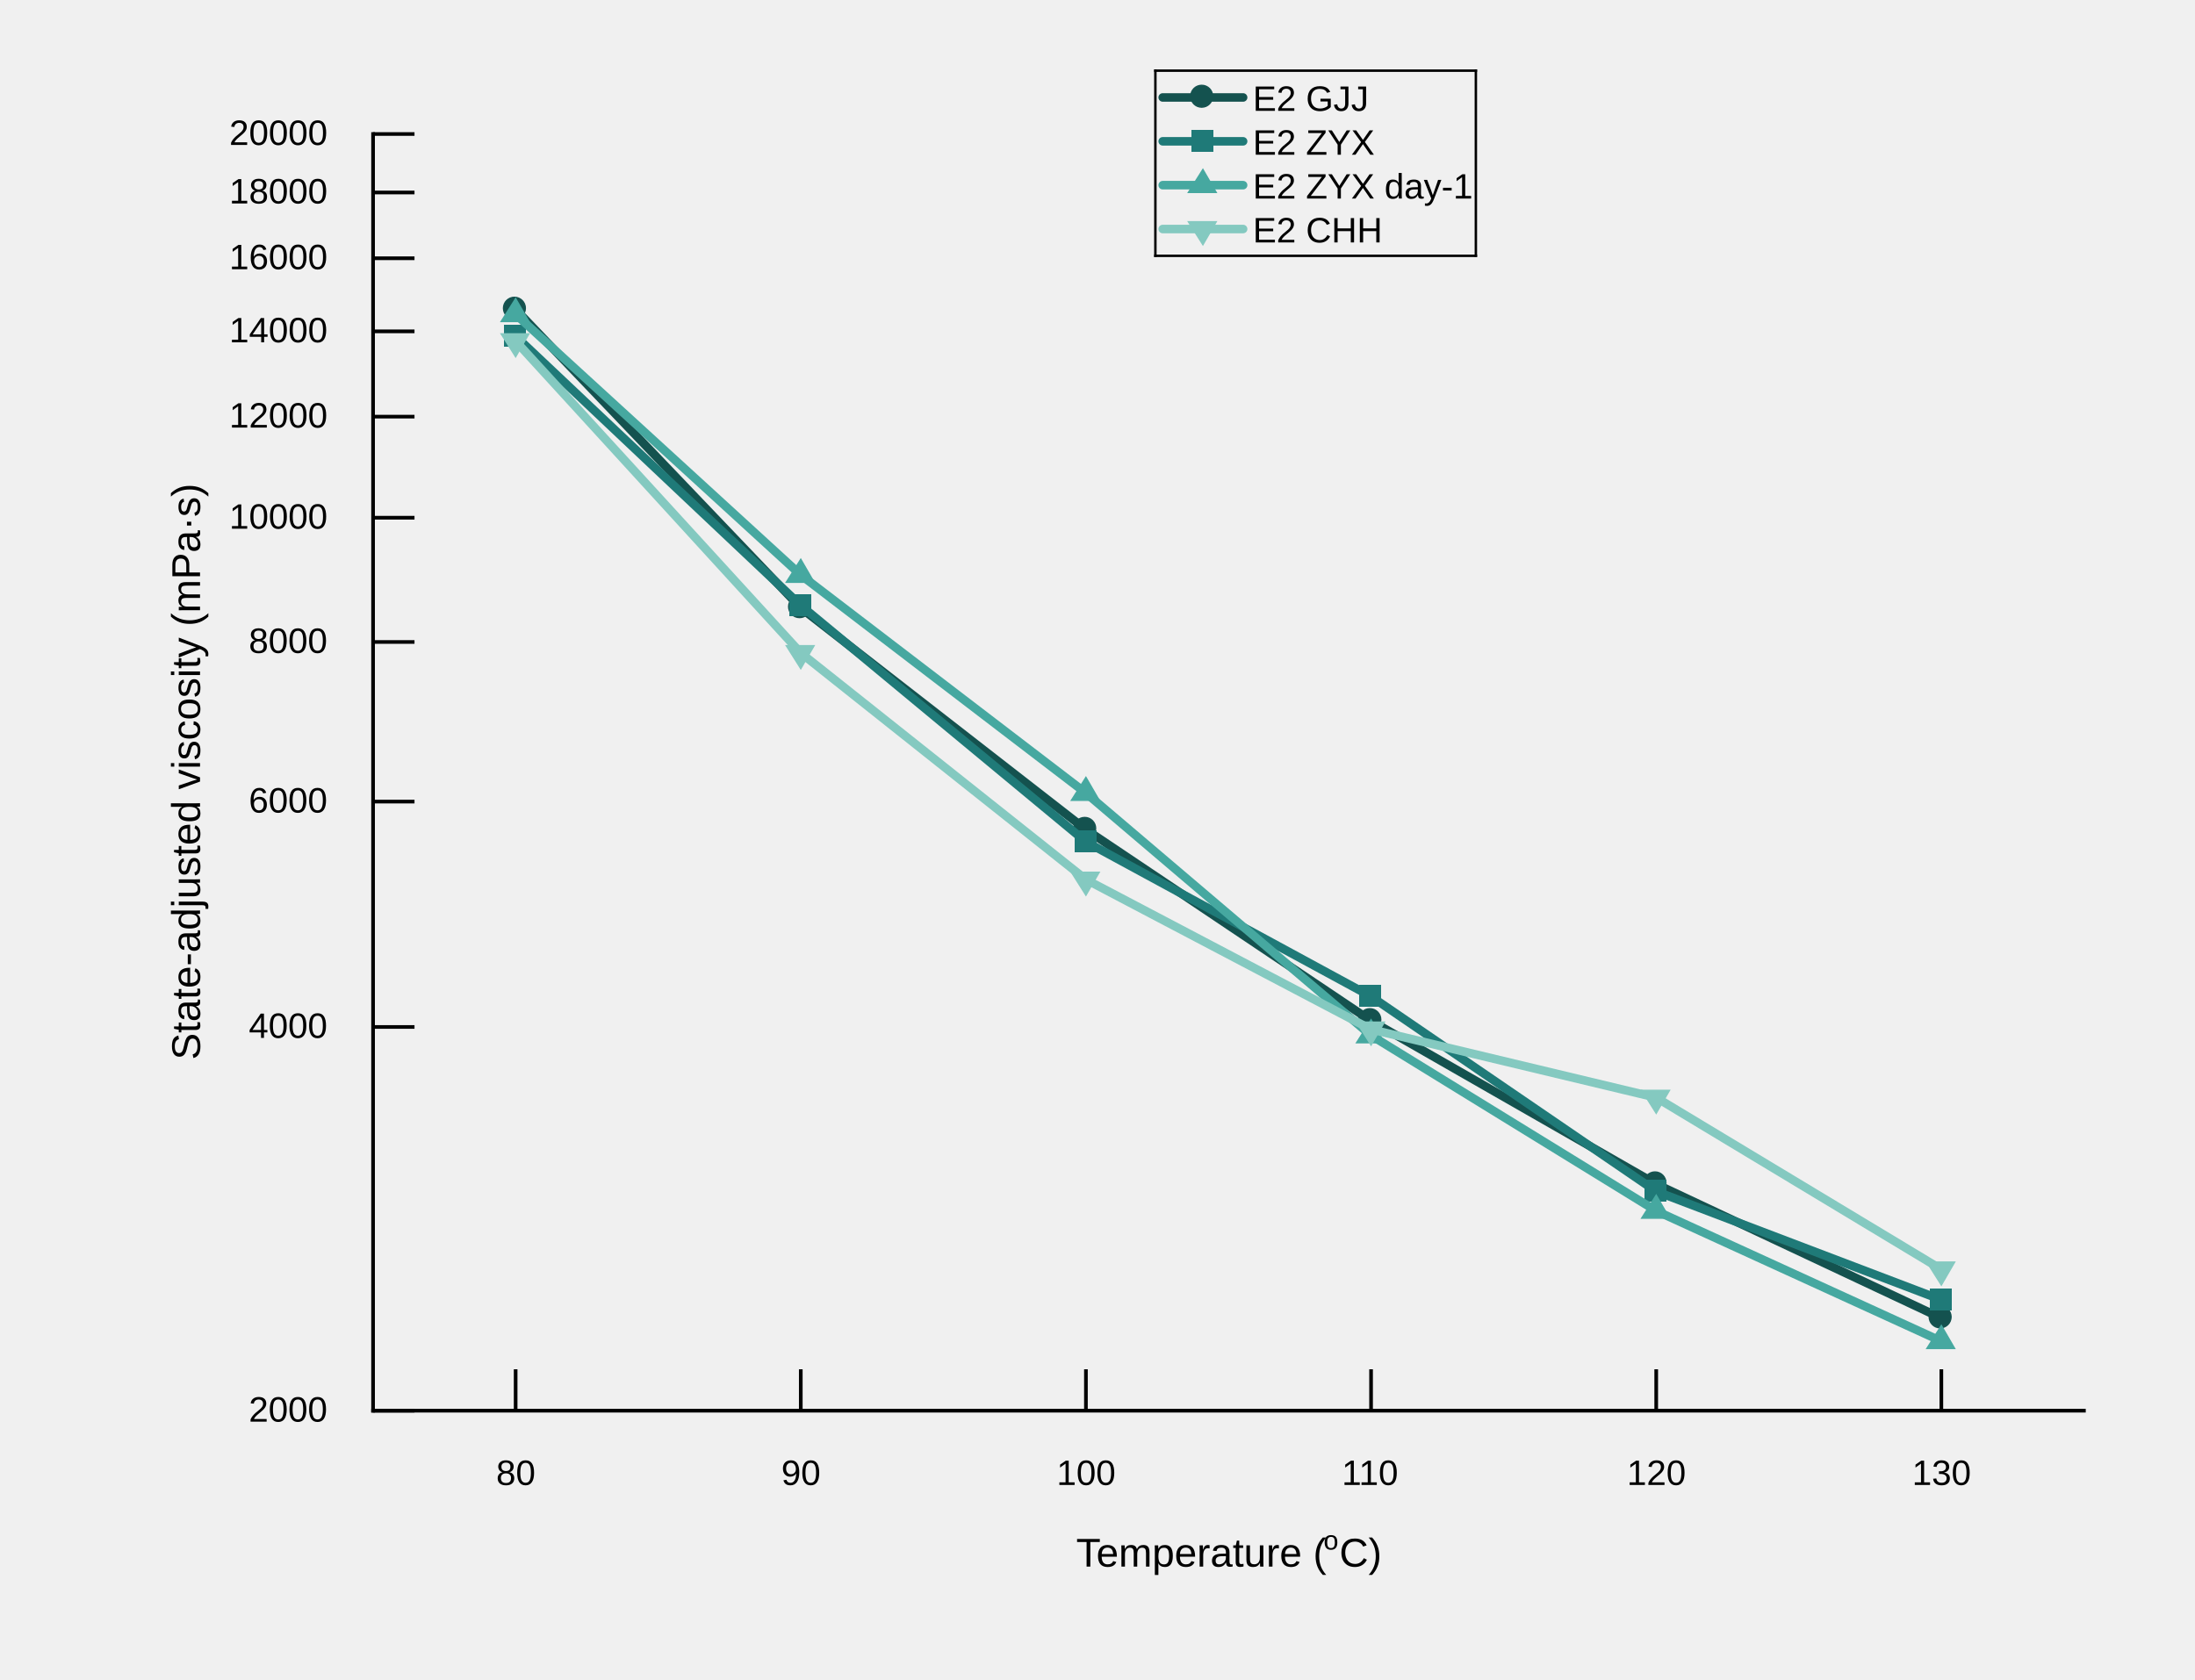
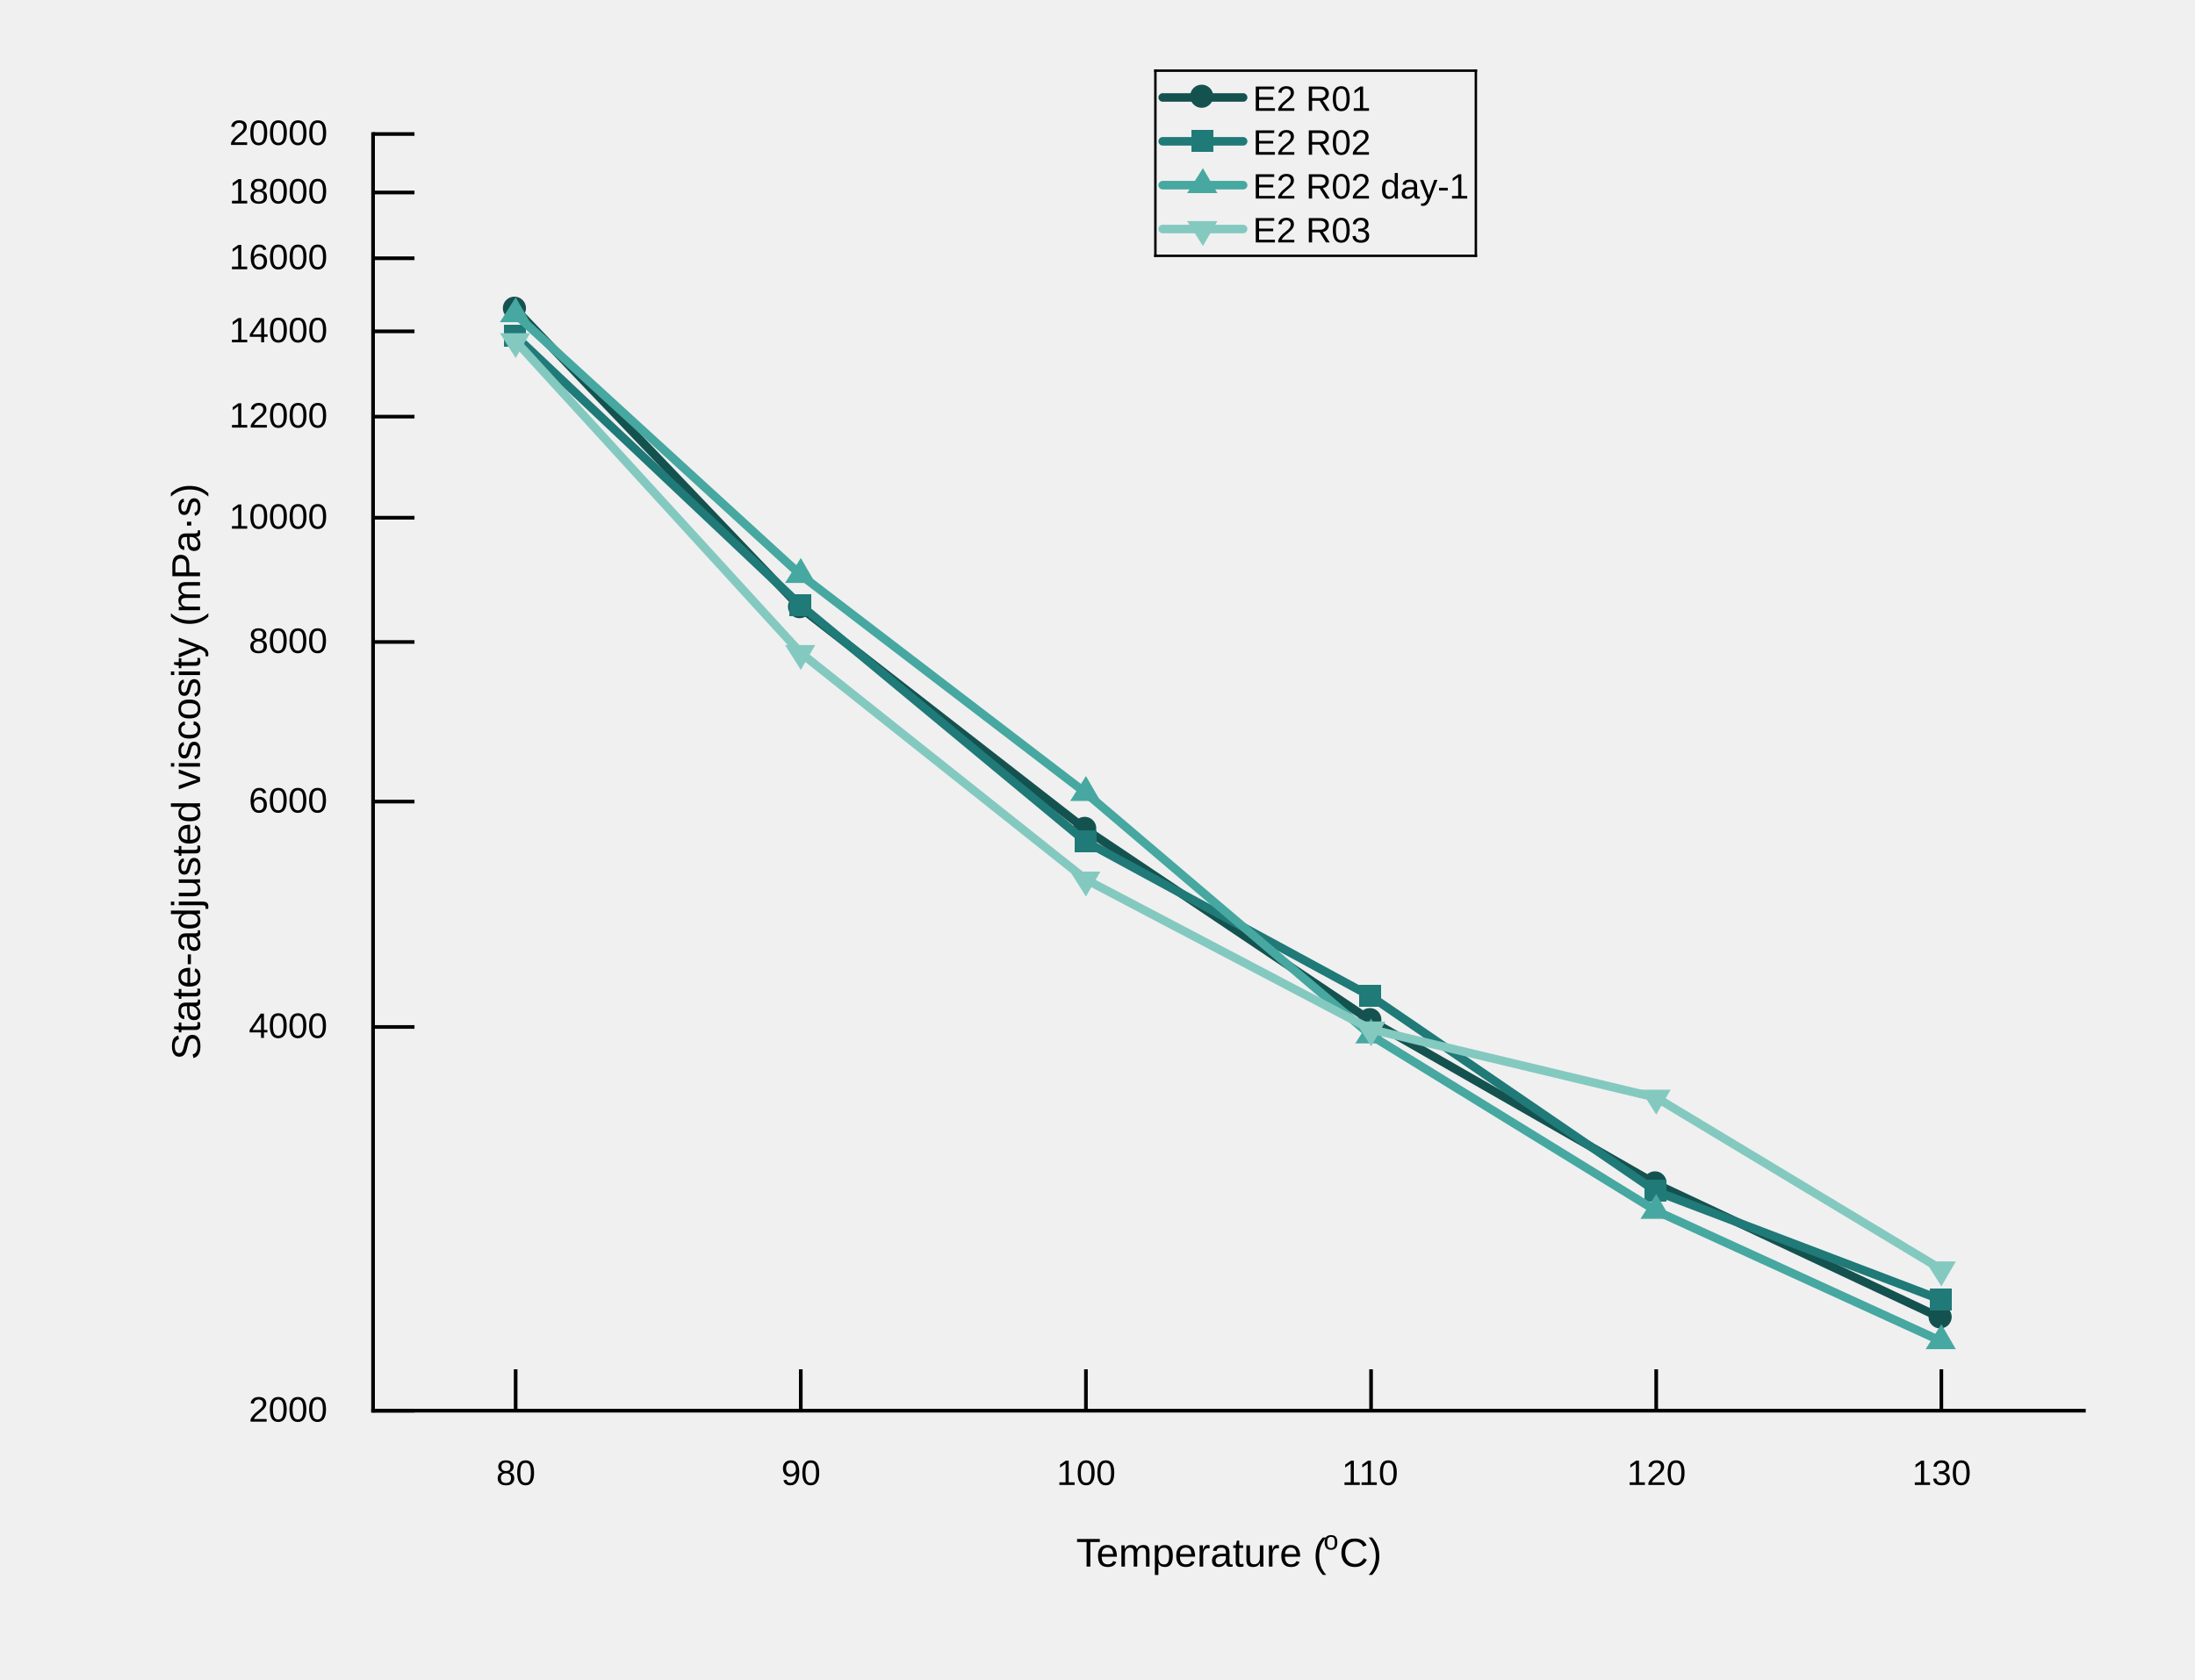
<svg xmlns="http://www.w3.org/2000/svg" xmlns:ns1="http://www.originlab.com/namespaces/olab" viewBox="0,0 1801,1379" width="2000px" height="1531.11px">
  <defs>
    <mask id="Cp_1">
      <rect x="306" y="110" width="1405" height="1049" fill="white" />
    </mask>
  </defs>
  <g mask="url(#Cp_1)">
    <rect x="0" y="0" width="1801" height="1379" visibility="hidden" fill="none" opacity="0" />
    <polyline points="423,254 657,499 891,681 1125,838 1359,972 1593,1082" style="stroke: #14524F;stroke-width: 7;stroke-linecap:round;stroke-linejoin:round" fill="none" ns1:comment="" />
    <circle cx="422" cy="253" r="9" fill="#14524F" fill-rule="evenodd" style="stroke: #14524F;stroke-width: 1" ns1:comment="" />
    <circle cx="656" cy="498" r="9" fill="#14524F" fill-rule="evenodd" style="stroke: #14524F;stroke-width: 1" ns1:comment="" />
    <circle cx="890" cy="680" r="9" fill="#14524F" fill-rule="evenodd" style="stroke: #14524F;stroke-width: 1" ns1:comment="" />
    <circle cx="1124" cy="837" r="9" fill="#14524F" fill-rule="evenodd" style="stroke: #14524F;stroke-width: 1" ns1:comment="" />
    <circle cx="1358" cy="971" r="9" fill="#14524F" fill-rule="evenodd" style="stroke: #14524F;stroke-width: 1" ns1:comment="" />
    <circle cx="1592" cy="1081" r="9" fill="#14524F" fill-rule="evenodd" style="stroke: #14524F;stroke-width: 1" ns1:comment="" />
    <polyline points="423,276 657,497 891,691 1125,818 1359,978 1593,1067" style="stroke: #1F7A78;stroke-width: 7;stroke-linecap:round;stroke-linejoin:round" fill="none" ns1:comment="" />
    <rect x="414" y="267" width="17" height="17" shape-rendering="crispEdges" fill="#1F7A78" fill-rule="evenodd" style="stroke: #1F7A78;stroke-width: 1" ns1:comment="" />
    <rect x="648" y="488" width="17" height="17" shape-rendering="crispEdges" fill="#1F7A78" fill-rule="evenodd" style="stroke: #1F7A78;stroke-width: 1" ns1:comment="" />
    <rect x="882" y="682" width="17" height="17" shape-rendering="crispEdges" fill="#1F7A78" fill-rule="evenodd" style="stroke: #1F7A78;stroke-width: 1" ns1:comment="" />
    <rect x="1116" y="809" width="17" height="17" shape-rendering="crispEdges" fill="#1F7A78" fill-rule="evenodd" style="stroke: #1F7A78;stroke-width: 1" ns1:comment="" />
    <rect x="1350" y="969" width="17" height="17" shape-rendering="crispEdges" fill="#1F7A78" fill-rule="evenodd" style="stroke: #1F7A78;stroke-width: 1" ns1:comment="" />
    <rect x="1584" y="1058" width="17" height="17" shape-rendering="crispEdges" fill="#1F7A78" fill-rule="evenodd" style="stroke: #1F7A78;stroke-width: 1" ns1:comment="" />
    <polyline points="423,258 657,472 891,651 1125,850 1359,994 1593,1101" style="stroke: #46A8A0;stroke-width: 7;stroke-linecap:round;stroke-linejoin:round" fill="none" ns1:comment="" />
    <polygon points="423,245 434,264 411,264" fill="#46A8A0" fill-rule="evenodd" style="stroke: #46A8A0;stroke-width: 1" ns1:comment="" />
    <polygon points="657,459 668,478 645,478" fill="#46A8A0" fill-rule="evenodd" style="stroke: #46A8A0;stroke-width: 1" ns1:comment="" />
    <polygon points="891,638 902,657 879,657" fill="#46A8A0" fill-rule="evenodd" style="stroke: #46A8A0;stroke-width: 1" ns1:comment="" />
    <polygon points="1125,837 1136,856 1113,856" fill="#46A8A0" fill-rule="evenodd" style="stroke: #46A8A0;stroke-width: 1" ns1:comment="" />
    <polygon points="1359,981 1370,1000 1347,1000" fill="#46A8A0" fill-rule="evenodd" style="stroke: #46A8A0;stroke-width: 1" ns1:comment="" />
    <polygon points="1593,1088 1604,1107 1581,1107" fill="#46A8A0" fill-rule="evenodd" style="stroke: #46A8A0;stroke-width: 1" ns1:comment="" />
    <polyline points="423,280 657,536 891,722 1125,845 1359,901 1593,1042" style="stroke: #84C9C0;stroke-width: 7;stroke-linecap:round;stroke-linejoin:round" fill="none" ns1:comment="" />
    <polygon points="434,274 423,293 411,274" fill="#84C9C0" fill-rule="evenodd" style="stroke: #84C9C0;stroke-width: 1" ns1:comment="" />
    <polygon points="668,530 657,549 645,530" fill="#84C9C0" fill-rule="evenodd" style="stroke: #84C9C0;stroke-width: 1" ns1:comment="" />
    <polygon points="902,716 891,735 879,716" fill="#84C9C0" fill-rule="evenodd" style="stroke: #84C9C0;stroke-width: 1" ns1:comment="" />
    <polygon points="1136,839 1125,858 1113,839" fill="#84C9C0" fill-rule="evenodd" style="stroke: #84C9C0;stroke-width: 1" ns1:comment="" />
    <polygon points="1370,895 1359,914 1347,895" fill="#84C9C0" fill-rule="evenodd" style="stroke: #84C9C0;stroke-width: 1" ns1:comment="" />
    <polygon points="1604,1036 1593,1055 1581,1036" fill="#84C9C0" fill-rule="evenodd" style="stroke: #84C9C0;stroke-width: 1" ns1:comment="" />
  </g>
  <polyline points="306,1158 1710,1158" style="stroke: black;stroke-width: 3;stroke-linecap:square;stroke-linejoin:round" fill="none" ns1:comment="" />
  <polyline points="423,1158 423,1124" style="stroke: black;stroke-width: 3;stroke-linecap:butt;stroke-linejoin:round" fill="none" ns1:comment="" />
  <polyline points="657,1158 657,1124" style="stroke: black;stroke-width: 3;stroke-linecap:butt;stroke-linejoin:round" fill="none" ns1:comment="" />
  <polyline points="891,1158 891,1124" style="stroke: black;stroke-width: 3;stroke-linecap:butt;stroke-linejoin:round" fill="none" ns1:comment="" />
  <polyline points="1125,1158 1125,1124" style="stroke: black;stroke-width: 3;stroke-linecap:butt;stroke-linejoin:round" fill="none" ns1:comment="" />
  <polyline points="1359,1158 1359,1124" style="stroke: black;stroke-width: 3;stroke-linecap:butt;stroke-linejoin:round" fill="none" ns1:comment="" />
  <polyline points="1593,1158 1593,1124" style="stroke: black;stroke-width: 3;stroke-linecap:butt;stroke-linejoin:round" fill="none" ns1:comment="" />
  <polyline points="306,1158 306,110" style="stroke: black;stroke-width: 3;stroke-linecap:square;stroke-linejoin:round" fill="none" ns1:comment="" />
  <polyline points="306,1158 340,1158" style="stroke: black;stroke-width: 3;stroke-linecap:butt;stroke-linejoin:round" fill="none" ns1:comment="" />
  <polyline points="306,843 340,843" style="stroke: black;stroke-width: 3;stroke-linecap:butt;stroke-linejoin:round" fill="none" ns1:comment="" />
  <polyline points="306,658 340,658" style="stroke: black;stroke-width: 3;stroke-linecap:butt;stroke-linejoin:round" fill="none" ns1:comment="" />
  <polyline points="306,527 340,527" style="stroke: black;stroke-width: 3;stroke-linecap:butt;stroke-linejoin:round" fill="none" ns1:comment="" />
  <polyline points="306,425 340,425" style="stroke: black;stroke-width: 3;stroke-linecap:butt;stroke-linejoin:round" fill="none" ns1:comment="" />
  <polyline points="306,342 340,342" style="stroke: black;stroke-width: 3;stroke-linecap:butt;stroke-linejoin:round" fill="none" ns1:comment="" />
  <polyline points="306,272 340,272" style="stroke: black;stroke-width: 3;stroke-linecap:butt;stroke-linejoin:round" fill="none" ns1:comment="" />
  <polyline points="306,212 340,212" style="stroke: black;stroke-width: 3;stroke-linecap:butt;stroke-linejoin:round" fill="none" ns1:comment="" />
  <polyline points="306,158 340,158" style="stroke: black;stroke-width: 3;stroke-linecap:butt;stroke-linejoin:round" fill="none" ns1:comment="" />
  <polyline points="306,110 340,110" style="stroke: black;stroke-width: 3;stroke-linecap:butt;stroke-linejoin:round" fill="none" ns1:comment="" />
  <text x="407" dominant-baseline="auto" y="1219" fill="black" font-family="Arial,'MS PGothic',SimSun" font-size="29" font-weight="400" ns1:comment="">
    <tspan x="407" style="font-kerning:none">80</tspan>
  </text>
  <text x="641" dominant-baseline="auto" y="1219" fill="black" font-family="Arial,'MS PGothic',SimSun" font-size="29" font-weight="400" ns1:comment="">
    <tspan x="641" style="font-kerning:none">90</tspan>
  </text>
  <text x="867" dominant-baseline="auto" y="1219" fill="black" font-family="Arial,'MS PGothic',SimSun" font-size="29" font-weight="400" ns1:comment="">
    <tspan x="867" style="font-kerning:none">100</tspan>
  </text>
  <text x="1101" dominant-baseline="auto" y="1219" fill="black" font-family="Arial,'MS PGothic',SimSun" font-size="29" font-weight="400" ns1:comment="">
    <tspan x="1101" style="font-kerning:none">110</tspan>
  </text>
  <text x="1335" dominant-baseline="auto" y="1219" fill="black" font-family="Arial,'MS PGothic',SimSun" font-size="29" font-weight="400" ns1:comment="">
    <tspan x="1335" style="font-kerning:none">120</tspan>
  </text>
  <text x="1569" dominant-baseline="auto" y="1219" fill="black" font-family="Arial,'MS PGothic',SimSun" font-size="29" font-weight="400" ns1:comment="">
    <tspan x="1569" style="font-kerning:none">130</tspan>
  </text>
  <text x="204" dominant-baseline="auto" y="1167" fill="black" font-family="Arial,'MS PGothic',SimSun" font-size="29" font-weight="400" ns1:comment="">
    <tspan x="204" style="font-kerning:none">2000</tspan>
  </text>
  <text x="204" dominant-baseline="auto" y="852" fill="black" font-family="Arial,'MS PGothic',SimSun" font-size="29" font-weight="400" ns1:comment="">
    <tspan x="204" style="font-kerning:none">4000</tspan>
  </text>
  <text x="204" dominant-baseline="auto" y="667" fill="black" font-family="Arial,'MS PGothic',SimSun" font-size="29" font-weight="400" ns1:comment="">
    <tspan x="204" style="font-kerning:none">6000</tspan>
  </text>
  <text x="204" dominant-baseline="auto" y="536" fill="black" font-family="Arial,'MS PGothic',SimSun" font-size="29" font-weight="400" ns1:comment="">
    <tspan x="204" style="font-kerning:none">8000</tspan>
  </text>
  <text x="188" dominant-baseline="auto" y="434" fill="black" font-family="Arial,'MS PGothic',SimSun" font-size="29" font-weight="400" ns1:comment="">
    <tspan x="188" style="font-kerning:none">10000</tspan>
  </text>
  <text x="188" dominant-baseline="auto" y="351" fill="black" font-family="Arial,'MS PGothic',SimSun" font-size="29" font-weight="400" ns1:comment="">
    <tspan x="188" style="font-kerning:none">12000</tspan>
  </text>
  <text x="188" dominant-baseline="auto" y="281" fill="black" font-family="Arial,'MS PGothic',SimSun" font-size="29" font-weight="400" ns1:comment="">
    <tspan x="188" style="font-kerning:none">14000</tspan>
  </text>
  <text x="188" dominant-baseline="auto" y="221" fill="black" font-family="Arial,'MS PGothic',SimSun" font-size="29" font-weight="400" ns1:comment="">
    <tspan x="188" style="font-kerning:none">16000</tspan>
  </text>
  <text x="188" dominant-baseline="auto" y="167" fill="black" font-family="Arial,'MS PGothic',SimSun" font-size="29" font-weight="400" ns1:comment="">
    <tspan x="188" style="font-kerning:none">18000</tspan>
  </text>
  <text x="188" dominant-baseline="auto" y="119" fill="black" font-family="Arial,'MS PGothic',SimSun" font-size="29" font-weight="400" ns1:comment="">
    <tspan x="188" style="font-kerning:none">20000</tspan>
  </text>
  <text x="0" dominant-baseline="auto" y="0" fill="black" font-family="Arial,'MS PGothic',SimSun" font-size="33" font-weight="400" transform="matrix(-1.83698e-16 -1 0.999999 -1.83698e-16 164 870)" ns1:comment="">
    <tspan x="0" style="white-space:pre;font-kerning:none" xml:space="preserve">State-adjusted viscosity (mPa·s)</tspan>
  </text>
  <text x="883" dominant-baseline="auto" y="1286" fill="black" font-family="Arial,'MS PGothic',SimSun" font-size="33" font-weight="400" ns1:comment="">
    <tspan x="883" style="white-space:pre;font-kerning:none" xml:space="preserve">Temperature (</tspan>
  </text>
  <text x="1086" dominant-baseline="auto" y="1272" fill="black" font-family="Arial,'MS PGothic',SimSun" font-size="22" font-weight="400" ns1:comment="">
    <tspan x="1086" style="font-kerning:none">o</tspan>
  </text>
  <text x="1099" dominant-baseline="auto" y="1286" fill="black" font-family="Arial,'MS PGothic',SimSun" font-size="33" font-weight="400" ns1:comment="">
    <tspan x="1099" style="font-kerning:none">C)</tspan>
  </text>
  <polyline points="948,58 1211,58" style="stroke: black;stroke-width: 2;stroke-linecap:square;stroke-linejoin:miter;stroke-miterlimit:10" fill="none" ns1:comment="" />
  <polyline points="1211,58 1211,210" style="stroke: black;stroke-width: 2;stroke-linecap:square;stroke-linejoin:miter;stroke-miterlimit:10" fill="none" ns1:comment="" />
  <polyline points="1211,210 948,210" style="stroke: black;stroke-width: 2;stroke-linecap:square;stroke-linejoin:miter;stroke-miterlimit:10" fill="none" ns1:comment="" />
  <polyline points="948,210 948,58" style="stroke: black;stroke-width: 2;stroke-linecap:square;stroke-linejoin:miter;stroke-miterlimit:10" fill="none" ns1:comment="" />
  <polyline points="954,80 1020,80" style="stroke: #14524F;stroke-width: 7;stroke-linecap:round;stroke-linejoin:round" fill="none" ns1:comment="" />
  <circle cx="986" cy="79" r="9" fill="#14524F" fill-rule="evenodd" style="stroke: #14524F;stroke-width: 1" ns1:comment="" />
  <text x="1020" dominant-baseline="auto" y="91" fill="black" font-family="Arial,'MS PGothic',SimSun" font-size="29" font-weight="400" ns1:comment="">
    <tspan x="1020" style="white-space:pre;font-kerning:none" xml:space="preserve"> </tspan>
  </text>
  <text x="1028" dominant-baseline="auto" y="91" fill="black" font-family="Arial,'MS PGothic',SimSun" font-size="29" font-weight="400" ns1:comment="">
-     <tspan x="1028" style="white-space:pre;font-kerning:none" xml:space="preserve">E2 GJJ</tspan>
+     <tspan x="1028" style="white-space:pre;font-kerning:none" xml:space="preserve">E2 R01</tspan>
  </text>
  <polyline points="954,116 1020,116" style="stroke: #1F7A78;stroke-width: 7;stroke-linecap:round;stroke-linejoin:round" fill="none" ns1:comment="" />
  <rect x="978" y="107" width="17" height="17" shape-rendering="crispEdges" fill="#1F7A78" fill-rule="evenodd" style="stroke: #1F7A78;stroke-width: 1" ns1:comment="" />
  <text x="1020" dominant-baseline="auto" y="127" fill="black" font-family="Arial,'MS PGothic',SimSun" font-size="29" font-weight="400" ns1:comment="">
    <tspan x="1020" style="white-space:pre;font-kerning:none" xml:space="preserve"> </tspan>
  </text>
  <text x="1028" dominant-baseline="auto" y="127" fill="black" font-family="Arial,'MS PGothic',SimSun" font-size="29" font-weight="400" ns1:comment="">
-     <tspan x="1028" style="white-space:pre;font-kerning:none" xml:space="preserve">E2 ZYX</tspan>
+     <tspan x="1028" style="white-space:pre;font-kerning:none" xml:space="preserve">E2 R02</tspan>
  </text>
  <polyline points="954,152 1020,152" style="stroke: #46A8A0;stroke-width: 7;stroke-linecap:round;stroke-linejoin:round" fill="none" ns1:comment="" />
  <polygon points="987,139 998,158 975,158" fill="#46A8A0" fill-rule="evenodd" style="stroke: #46A8A0;stroke-width: 1" ns1:comment="" />
  <text x="1020" dominant-baseline="auto" y="163" fill="black" font-family="Arial,'MS PGothic',SimSun" font-size="29" font-weight="400" ns1:comment="">
    <tspan x="1020" style="white-space:pre;font-kerning:none" xml:space="preserve"> </tspan>
  </text>
  <text x="1028" dominant-baseline="auto" y="163" fill="black" font-family="Arial,'MS PGothic',SimSun" font-size="29" font-weight="400" ns1:comment="">
-     <tspan x="1028" style="white-space:pre;font-kerning:none" xml:space="preserve">E2 ZYX day-1</tspan>
+     <tspan x="1028" style="white-space:pre;font-kerning:none" xml:space="preserve">E2 R02 day-1</tspan>
  </text>
  <polyline points="954,188 1020,188" style="stroke: #84C9C0;stroke-width: 7;stroke-linecap:round;stroke-linejoin:round" fill="none" ns1:comment="" />
  <polygon points="998,182 987,201 975,182" fill="#84C9C0" fill-rule="evenodd" style="stroke: #84C9C0;stroke-width: 1" ns1:comment="" />
  <text x="1020" dominant-baseline="auto" y="199" fill="black" font-family="Arial,'MS PGothic',SimSun" font-size="29" font-weight="400" ns1:comment="">
    <tspan x="1020" style="white-space:pre;font-kerning:none" xml:space="preserve"> </tspan>
  </text>
  <text x="1028" dominant-baseline="auto" y="199" fill="black" font-family="Arial,'MS PGothic',SimSun" font-size="29" font-weight="400" ns1:comment="">
-     <tspan x="1028" style="white-space:pre;font-kerning:none" xml:space="preserve">E2 CHH</tspan>
+     <tspan x="1028" style="white-space:pre;font-kerning:none" xml:space="preserve">E2 R03</tspan>
  </text>
</svg>
